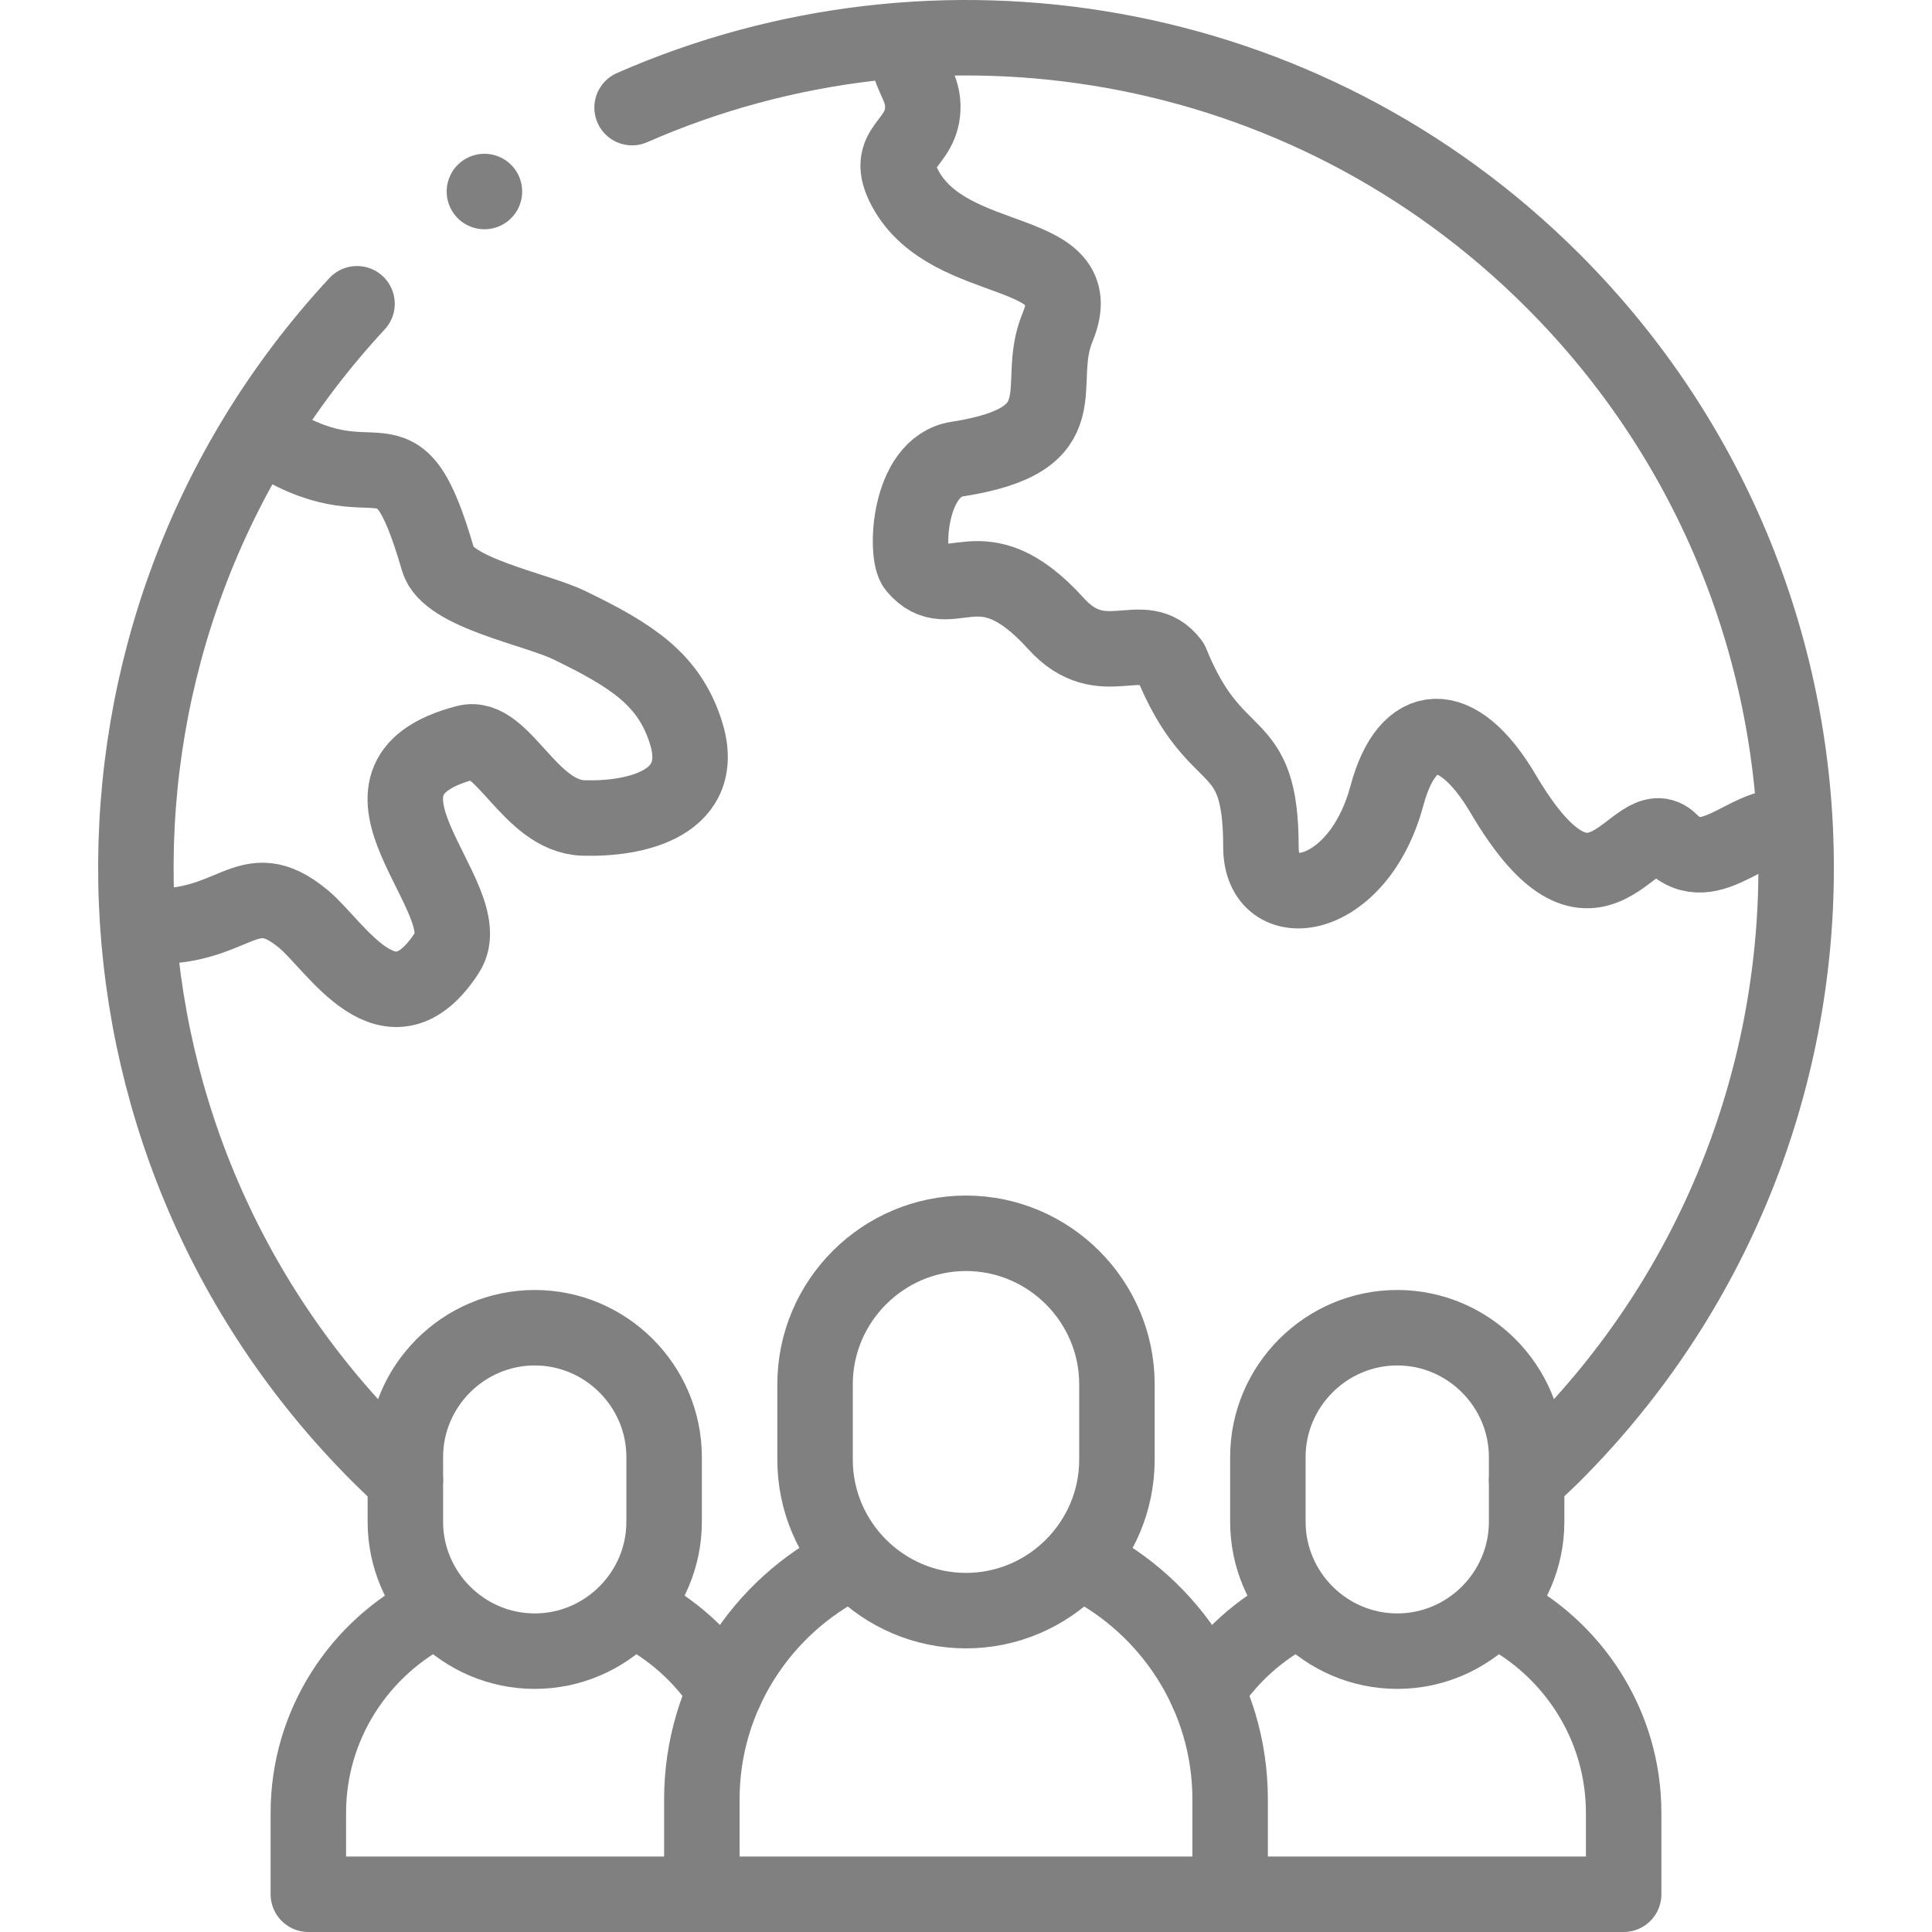
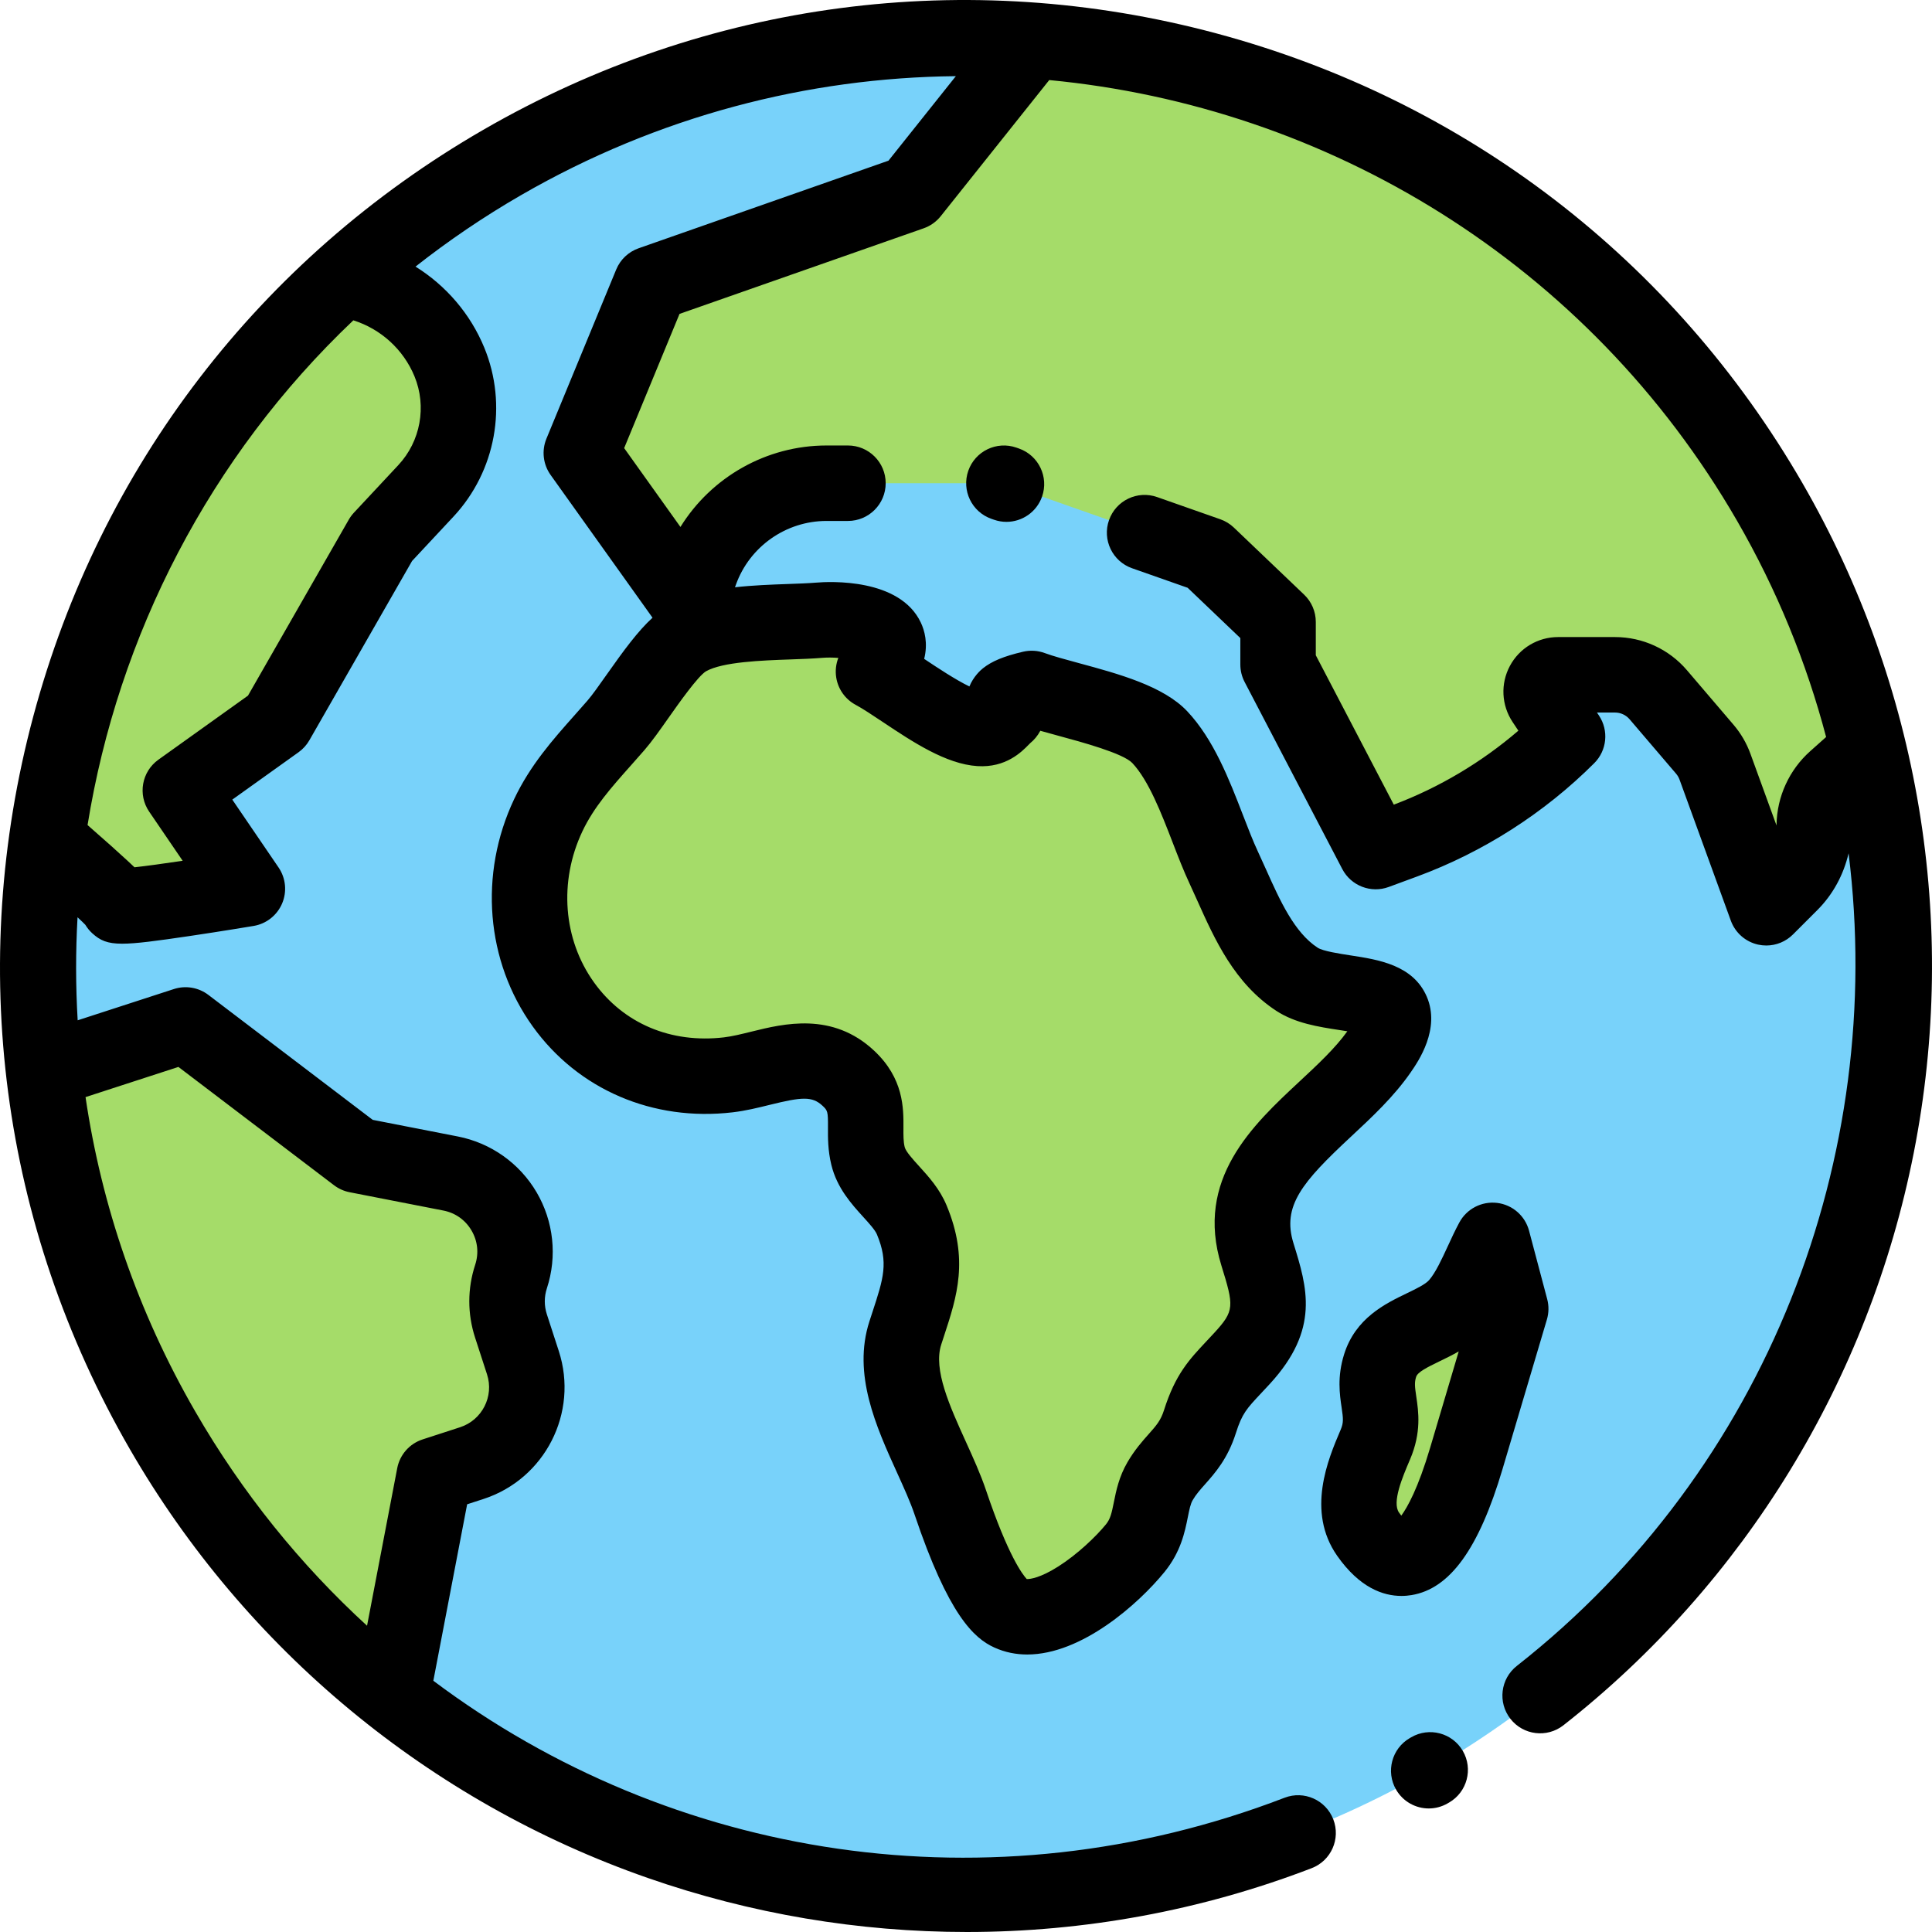
- <svg xmlns="http://www.w3.org/2000/svg" version="1.1" id="svg3201" xml:space="preserve" width="682.667" height="682.667" viewBox="0 0 682.667 682.667">
-   <defs id="defs3205">
-     <clipPath clipPathUnits="userSpaceOnUse" id="clipPath3215">
-       <path d="M 0,512 H 512 V 0 H 0 Z" id="path3213" />
-     </clipPath>
-   </defs>
-   <g id="g3207" transform="matrix(1.333333,0,0,-1.333333,0,682.6667)">
-     <g id="g3209">
-       <g id="g3211" clip-path="url(#clipPath3215)">
-         <g id="g3217" transform="translate(255.999,185.1641)">
-           <path d="m 0,0 c 22,0 40,-18 40,-40 v -20 c 0,-22 -18,-40 -40,-40 -22,0 -40,18 -40,40 v 20 c 0,22 18,40 40,40 z" style="fill:none;stroke:gray;stroke-width:20;stroke-linecap:round;stroke-linejoin:round;stroke-miterlimit:22.926;stroke-dasharray:none;stroke-opacity:1" id="path3219" />
-         </g>
-         <g id="g3221" transform="translate(287.1689,97.79)">
-           <path d="m 0,0 c 22.968,-11.516 38.83,-35.309 38.83,-62.625 v -25.161 h -140 v 25.161 c 0,27.355 15.905,51.173 38.922,62.672" style="fill:none;stroke:gray;stroke-width:20;stroke-linecap:round;stroke-linejoin:round;stroke-miterlimit:22.926;stroke-dasharray:none;stroke-opacity:1" id="path3223" />
-         </g>
-         <g id="g3225" transform="translate(141.7119,160.1406)">
-           <path d="m 0,0 c 18.857,0 34.286,-15.429 34.286,-34.285 v -17.144 c 0,-18.857 -15.429,-34.285 -34.286,-34.285 -18.856,0 -34.285,15.428 -34.285,34.285 v 17.144 C -34.285,-15.429 -18.856,0 0,0 Z" style="fill:none;stroke:gray;stroke-width:20;stroke-linecap:round;stroke-linejoin:round;stroke-miterlimit:22.926;stroke-dasharray:none;stroke-opacity:1" id="path3227" />
-         </g>
-         <g id="g3229" transform="translate(185.999,10.0039)">
-           <path d="m 0,0 h -104.286 v 21.566 c 0,23.448 13.633,43.863 33.361,53.719 m 53.356,-0.04 C -7.867,70.38 0.354,62.957 6.2,53.878" style="fill:none;stroke:gray;stroke-width:20;stroke-linecap:round;stroke-linejoin:round;stroke-miterlimit:22.926;stroke-dasharray:none;stroke-opacity:1" id="path3231" />
-         </g>
-         <g id="g3233" transform="translate(370.2861,160.1406)">
-           <path d="m 0,0 c 18.857,0 34.285,-15.429 34.285,-34.285 v -17.144 c 0,-18.857 -15.428,-34.285 -34.285,-34.285 -18.857,0 -34.286,15.428 -34.286,34.285 v 17.144 C -34.286,-15.429 -18.857,0 0,0 Z" style="fill:none;stroke:gray;stroke-width:20;stroke-linecap:round;stroke-linejoin:round;stroke-miterlimit:22.926;stroke-dasharray:none;stroke-opacity:1" id="path3235" />
-         </g>
-         <g id="g3237" transform="translate(319.7988,63.8818)">
-           <path d="m 0,0 c 5.861,9.104 14.112,16.542 23.85,21.407 m 53.354,-0.04 c 19.687,-9.871 33.283,-30.264 33.283,-53.679 V -53.878 H 6.2" style="fill:none;stroke:gray;stroke-width:20;stroke-linecap:round;stroke-linejoin:round;stroke-miterlimit:22.926;stroke-dasharray:none;stroke-opacity:1" id="path3239" />
-         </g>
-         <g id="g3241" transform="translate(167.5078,483.4785)">
-           <path d="m 0,0 c 80.595,35.375 178.068,20.077 244.055,-45.909 85.915,-85.916 85.915,-225.212 0,-311.127 -2.284,-2.284 -4.734,-4.438 -6.992,-6.695 m -297.147,0.011 c -2.364,2.168 -4.697,4.393 -6.988,6.684 -83.923,83.923 -85.853,218.771 -5.822,305.057" style="fill:none;stroke:gray;stroke-width:20;stroke-linecap:round;stroke-linejoin:round;stroke-miterlimit:2.613;stroke-dasharray:none;stroke-opacity:1" id="path3243" />
-         </g>
-         <g id="g3245" transform="translate(37.6709,266.6035)">
-           <path d="m 0,0 c 24.958,-1.572 27.375,14.564 42.745,1.854 8.693,-7.19 22.954,-32.26 38.078,-8.88 9.266,14.325 -32.905,45.738 5.031,55.621 9.739,2.537 16.747,-19.522 31.091,-19.968 13.699,-0.426 33.509,3.75 26.979,23.238 -4.499,13.428 -13.833,19.702 -30.851,27.906 -8.884,4.283 -32.087,8.475 -34.627,17.228 -11.581,39.911 -15.06,12.154 -46.212,33.011" style="fill:none;stroke:gray;stroke-width:20;stroke-linecap:round;stroke-linejoin:round;stroke-miterlimit:2.613;stroke-dasharray:none;stroke-opacity:1" id="path3247" />
-         </g>
-         <g id="g3249" transform="translate(240.374,499.5127)">
-           <path d="M 0,0 C 0.21,-7.411 4.075,-9.808 4.179,-15.553 4.37,-26.226 -6.689,-26.09 -0.437,-37.55 c 11.915,-21.842 49.672,-14.291 40.309,-36.758 -6.429,-15.427 6.918,-29.66 -26.56,-34.863 -13.096,-2.035 -13.853,-25.328 -11.067,-28.61 9.308,-10.963 16.982,7.4 37.211,-14.969 12.399,-13.712 23.008,-0.423 30.553,-10.373 11.864,-29.267 23.778,-17.961 23.778,-48.897 0,-18.621 25.674,-15.148 33.406,13.713 5.441,20.301 18.554,21.184 30.784,0.42 25.237,-42.846 34.832,-3.113 44.415,-12.697 10.877,-10.877 22.053,7.78 32.658,3.158" style="fill:none;stroke:gray;stroke-width:20;stroke-linecap:round;stroke-linejoin:round;stroke-miterlimit:2.613;stroke-dasharray:none;stroke-opacity:1" id="path3251" />
-         </g>
-         <g id="g3253" transform="translate(128.374,461.2451)">
-           <path d="M 0,0 H 0.007" style="fill:none;stroke:gray;stroke-width:20;stroke-linecap:round;stroke-linejoin:round;stroke-miterlimit:2.613;stroke-dasharray:none;stroke-opacity:1" id="path3255" />
-         </g>
-       </g>
-     </g>
+ <svg xmlns="http://www.w3.org/2000/svg" version="1.1" id="Capa_1" x="0px" y="0px" viewBox="0 0 512 512" style="enable-background:new 0 0 512 512;" xml:space="preserve">
+   <path style="fill:#78D2FA;" d="M379.015,469.036c-117.63,67.914-268.042,27.611-335.956-90.019S15.447,110.973,133.078,43.06  S401.12,15.45,469.034,133.079S496.645,401.122,379.015,469.036z" />
+   <g>
+     <path style="fill:#A5DC69;" d="M273.404,182.451c-1.77,0.415-5.2,1.286-6.683,2.476c-1.852,1.485,1.042,3.416-0.015,4.262   c-1.825,1.46-3.148,4.108-7.055,3.858c-8.162-0.521-20.706-11.079-28.165-15.07c12.024-12.374-6.999-14.228-14.413-13.608   c-9.601,0.803-26.216-0.063-34.889,4.82c-6.019,3.389-14.109,17.455-18.958,23.042c-6.75,7.776-13.542,14.527-17.94,23.837   c-16.135,34.153,8.699,73.362,47.729,68.776c10.836-1.273,22.203-8.086,31.807,0.904c7.077,6.625,3.332,12.86,5.208,20.586   c1.624,6.686,9.027,10.799,11.589,16.939c4.913,11.77,1.802,19.131-1.705,29.987c-4.602,14.245,7.299,31.158,11.931,44.905   c2.332,6.922,9.129,26.306,15.802,29.339c10.492,4.77,26.937-9.535,33.202-17.229c4.898-6.015,3.299-12.125,6.589-17.757   c3.561-6.095,8.067-7.925,10.562-15.783c2.689-8.47,5.483-10.577,11.162-16.758c9.143-9.948,7.723-15.765,4.068-27.561   c-7.595-24.506,19.992-35.962,32.418-53.951c12.976-18.785-12.106-12.523-21.936-18.948c-10.107-6.606-14.524-19.161-19.394-29.569   c-4.872-10.409-8.903-26.051-16.97-34.601C301.133,188.764,282.229,185.71,273.404,182.451z" />
+     <path style="fill:#A5DC69;" d="M400.356,346.844c-3.921,13.214-7.841,26.428-11.762,39.642   c-2.741,9.238-12.432,39.458-26.028,20.101c-5.168-7.356-0.965-16.995,1.918-23.764c3.637-8.54-1.278-12.84,1.258-20.925   c2.908-9.267,14.872-9.584,20.533-16.102c3.948-4.544,6.383-11.769,9.268-17.089C397.149,334.754,398.753,340.798,400.356,346.844z   " />
+     <path style="fill:#A5DC69;" d="M469.034,133.079C426.674,59.71,352.218,16.429,273.641,10.721l-32.162,40.344l-68.931,24.166   l-18.492,44.828l28.525,39.959l3.032-8.448c5.063-14.105,18.434-23.512,33.419-23.512h47.013l54.04,18.99l18.613,17.768v11.286   l25.877,49.567l7.535-2.779c16.272-6,31.047-15.458,43.311-27.721l-6.247-9.372c-1.987-2.98,0.15-6.971,3.731-6.971h15.08   c4.416,0,8.61,1.934,11.478,5.292l12.319,14.423c1.174,1.374,2.091,2.948,2.709,4.646l13.594,37.383l6.471-6.471   c4.08-4.081,6.146-9.64,6.242-15.41c0.077-4.639,2.09-9.04,5.559-12.134l4.956-4.42c1.246-1.111,2.636-2.014,4.116-2.697   C490.042,176.703,481.317,154.354,469.034,133.079z" />
+     <path style="fill:#A5DC69;" d="M101.107,142.686l11.763-12.605c8.577-9.191,11.007-22.541,6.217-34.165l0,0   c-5.064-12.29-16.167-20.258-28.457-21.906c-43.44,39.398-70.449,92.367-78.219,148.474c9.184,8.028,18.795,16.622,18.74,17.379   c-0.106,1.449,34.409-4.338,34.409-4.338l-17.768-26.065l25.517-18.245L101.107,142.686z" />
+     <path style="fill:#A5DC69;" d="M125.025,387.739c11.088-3.602,17.156-15.511,13.554-26.598l-3.167-9.749   c-1.384-4.259-1.377-8.847,0.019-13.102l0,0c3.957-12.062-3.551-24.862-16.009-27.297l-24.853-4.857L49.17,271.619l-37.533,12.193   c3.686,32.595,13.973,64.981,31.421,95.204c16.138,27.951,36.94,51.525,60.846,70.33l11.184-58.379L125.025,387.739z" />
  </g>
+   <path d="M373.997,460.388l-0.385,0.222c-4.776,2.771-6.401,8.89-3.631,13.667c1.855,3.197,5.21,4.983,8.658,4.983  c1.702,0,3.43-0.437,5.009-1.353l0.385-0.222c4.776-2.771,6.401-8.89,3.631-13.667C384.894,459.244,378.776,457.617,373.997,460.388  z" />
+   <path d="M477.694,128.08C443.512,68.875,388.321,26.526,322.287,8.832C256.255-8.862,187.283,0.219,128.078,34.4  S26.524,123.773,8.831,189.806s-8.613,135.006,25.568,194.21c30.661,53.107,79.393,93.468,137.219,113.646  c27.411,9.564,56.026,14.337,84.597,14.337c31.065,0,62.074-5.646,91.385-16.912c5.155-1.981,7.727-7.766,5.745-12.921  c-1.982-5.155-7.768-7.73-12.921-5.745c-78.02,29.987-162.482,16.362-225.585-31.004l8.959-46.765l4.317-1.402  c16.313-5.3,25.273-22.884,19.975-39.198l-3.168-9.749c-0.733-2.256-0.729-4.641,0.01-6.895c2.779-8.472,1.786-17.741-2.725-25.433  s-12.116-13.084-20.867-14.795l-22.57-4.41l-43.548-33.11c-2.609-1.984-6.024-2.563-9.142-1.551l-25.496,8.282  c-0.541-9.119-0.549-18.235-0.035-27.303c1.006,0.937,1.661,1.574,2.064,1.992c0.499,0.831,1.117,1.593,1.841,2.253  c2.082,1.896,3.968,2.756,7.928,2.756c3.639-0.001,9.026-0.726,17.921-2.04c8.436-1.247,16.828-2.652,16.911-2.666  c3.363-0.563,6.206-2.803,7.544-5.938c1.338-3.136,0.985-6.737-0.936-9.555l-12.261-17.984l17.562-12.558  c1.17-0.837,2.146-1.916,2.861-3.164l27.223-47.525l10.973-11.758c11.213-12.018,14.413-29.601,8.151-44.797  c-3.694-8.963-10.146-16.425-18.216-21.454c8.74-6.871,18.059-13.215,27.963-18.932c36.338-20.98,75.994-31.147,115.233-31.536  l-17.856,22.399L169.24,65.795c-2.689,0.942-4.849,2.988-5.935,5.623l-18.492,44.828c-1.313,3.185-0.896,6.819,1.105,9.623  l27.008,37.832c-3.868,3.529-7.633,8.669-12.13,15.051c-1.972,2.799-3.834,5.442-5.121,6.924c-1.119,1.29-2.239,2.55-3.349,3.798  c-5.809,6.535-11.815,13.294-16.082,22.322c-9.382,19.859-7.487,42.941,4.945,60.239c12.021,16.725,31.839,25.227,52.991,22.739  c3.446-0.404,6.659-1.199,9.768-1.969c8.573-2.121,11.289-2.333,14.039,0.241c1.338,1.253,1.461,1.49,1.434,5.738  c-0.019,2.704-0.04,6.068,0.892,9.909c1.493,6.145,5.353,10.392,8.452,13.804c1.541,1.695,3.135,3.449,3.626,4.626  c3.119,7.474,1.761,11.613-1.215,20.683c-0.255,0.776-0.515,1.568-0.776,2.38c-4.521,13.995,1.781,27.877,7.341,40.124  c1.806,3.977,3.511,7.731,4.628,11.049c8.991,26.679,15.731,32.789,21.14,35.249c2.833,1.288,5.765,1.853,8.727,1.852  c14.415-0.001,29.457-13.385,36.367-21.87c4.34-5.328,5.409-10.663,6.189-14.56c0.389-1.938,0.695-3.468,1.279-4.468  c0.894-1.53,1.947-2.716,3.28-4.218c2.681-3.019,6.017-6.775,8.179-13.584c1.642-5.172,2.835-6.44,6.786-10.648  c0.688-0.731,1.421-1.513,2.208-2.369c13.319-14.493,9.889-25.564,6.256-37.286c-3.057-9.863,2.29-16.171,15.218-28.21  c5.604-5.219,11.398-10.615,15.877-17.098c1.96-2.838,7.923-11.471,4.233-20.028c-3.617-8.39-12.81-9.8-20.196-10.932  c-2.917-0.448-7.325-1.124-8.728-2.041c-6.187-4.045-9.972-12.487-13.633-20.652c-0.729-1.625-1.448-3.229-2.177-4.786  c-1.3-2.778-2.599-6.139-3.974-9.697c-3.638-9.416-7.761-20.089-14.78-27.529c-6.309-6.685-18.202-9.905-28.695-12.747  c-3.529-0.955-6.86-1.857-9.057-2.668c-1.841-0.68-3.839-0.803-5.746-0.355c-5.107,1.197-8.293,2.516-10.659,4.412  c-0.625,0.501-2.476,2.146-3.56,4.79c-3.661-1.757-8.695-5.112-11.793-7.177c-0.064-0.043-0.129-0.086-0.193-0.129  c1.044-4.178,0.099-7.531-0.891-9.625c-5.587-11.816-24.129-10.891-27.787-10.58c-2.078,0.174-4.707,0.267-7.488,0.365  c-4.368,0.155-9.196,0.329-13.973,0.865l0.246-0.686c3.626-10.103,13.274-16.892,24.008-16.892h5.684  c5.522,0,9.999-4.478,9.999-9.999c0-5.522-4.478-9.999-9.999-9.999h-5.684c-15.936,0-30.529,8.387-38.708,21.588l-14.915-20.893  l14.674-35.569L244.787,60.5c1.774-0.622,3.338-1.732,4.511-3.203l28.762-36.079c73.494,6.991,142.674,48.197,182.316,116.859  c10.559,18.289,18.37,37.543,23.563,57.236l-4.239,3.78c-5.533,4.937-8.775,12.018-8.899,19.429  c-0.001,0.081-0.003,0.161-0.006,0.241l-6.906-18.992c-1.029-2.834-2.545-5.433-4.503-7.724l-12.319-14.423  c-4.776-5.591-11.73-8.796-19.081-8.796h-15.079c-5.353,0-10.245,2.932-12.77,7.649c-2.525,4.718-2.249,10.416,0.72,14.868  l1.526,2.291c-9.744,8.379-21.014,15.084-33.014,19.606L348.7,173.649v-8.833c0-2.732-1.118-5.347-3.095-7.232l-18.613-17.769  c-1.027-0.98-2.251-1.73-3.59-2.201l-16.756-5.888c-5.213-1.834-10.919,0.909-12.749,6.118c-1.831,5.211,0.908,10.918,6.118,12.749  l14.724,5.175l13.962,13.327v7.008c0,1.611,0.39,3.199,1.136,4.628l25.877,49.567c2.327,4.46,7.609,6.498,12.323,4.754l7.535-2.778  c17.505-6.456,33.73-16.841,46.922-30.031c3.37-3.371,3.894-8.65,1.249-12.617l-0.532-0.799h4.775c1.493,0,2.906,0.651,3.876,1.787  l12.319,14.423c0.397,0.465,0.704,0.991,0.914,1.568l13.595,37.383c1.168,3.212,3.896,5.604,7.23,6.344  c0.72,0.159,1.445,0.237,2.166,0.237c2.623,0,5.176-1.033,7.07-2.929l6.471-6.471c4.098-4.099,6.919-9.285,8.267-15.034  c10.008,80.205-21.441,163.173-87.915,215.347c-4.345,3.409-5.103,9.694-1.692,14.039c3.409,4.345,9.693,5.103,14.039,1.692  c47.992-37.667,80.962-91.542,92.837-151.701C519.15,244.773,508.685,181.758,477.694,128.08z M47.283,282.747l41.233,31.351  c1.219,0.927,2.633,1.561,4.135,1.854l24.852,4.856c3.172,0.62,5.818,2.496,7.453,5.284c1.635,2.787,1.979,6.012,0.973,9.083  c-2.07,6.313-2.08,12.99-0.027,19.307l3.168,9.748c1.893,5.826-1.309,12.107-7.134,14l-9.937,3.229  c-3.467,1.126-6.045,4.05-6.73,7.628l-7.998,41.749c-17.583-16.093-33.021-35.113-45.552-56.818  C36.43,347.541,26.878,319.3,22.668,290.744L47.283,282.747z M21.173,240.48c0.028,0.434,0.083,0.865,0.166,1.291  C21.258,241.369,21.202,240.936,21.173,240.48z M109.841,99.723c3.29,7.983,1.608,17.221-4.282,23.535l-11.763,12.603  c-0.525,0.563-0.984,1.185-1.367,1.853L65.717,184.35l-23.741,16.976c-4.422,3.162-5.508,9.275-2.446,13.767l8.879,13.024  c-5.118,0.762-9.711,1.39-12.765,1.723c-0.587-0.563-1.201-1.134-1.836-1.724c-2.377-2.208-5.68-5.157-10.604-9.466  c8.121-50.263,32.341-97.615,70.433-133.76C100.932,87.185,106.917,92.627,109.841,99.723z M209.459,174.757  c3.029-0.107,5.891-0.209,8.447-0.423c1.349-0.113,2.847-0.092,4.26,0.018c-0.631,1.62-0.836,3.398-0.562,5.162  c0.481,3.103,2.394,5.798,5.162,7.279c1.876,1.004,4.487,2.745,7.251,4.588c7.815,5.21,16.675,11.115,24.996,11.645  c7.568,0.491,11.779-3.822,13.583-5.66c0.144-0.146,0.28-0.292,0.424-0.425c1.016-0.828,1.968-1.938,2.676-3.277  c1.599,0.457,3.279,0.912,5.001,1.379c5.921,1.603,16.941,4.587,19.377,7.167c4.325,4.585,7.696,13.312,10.671,21.011  c1.503,3.891,2.923,7.563,4.516,10.968c0.684,1.461,1.357,2.966,2.041,4.49c4.614,10.292,9.844,21.958,20.939,29.21  c5.031,3.289,11.198,4.234,16.64,5.069c0.658,0.101,1.412,0.217,2.178,0.343c-3.23,4.506-7.829,8.788-12.688,13.313  c-12.379,11.528-27.785,25.876-20.69,48.765c3.349,10.808,3.505,11.976-1.88,17.834c-0.734,0.799-1.418,1.527-2.059,2.209  c-4.612,4.91-8.255,8.788-11.271,18.288c-0.876,2.759-2.011,4.037-4.072,6.357c-1.648,1.856-3.701,4.168-5.595,7.408  c-2.268,3.882-3.018,7.62-3.619,10.623c-0.593,2.955-0.929,4.438-2.089,5.863c-2.641,3.242-7.567,7.95-12.624,11.163  c-4.7,2.984-7.444,3.392-8.379,3.336c-1.067-1.144-4.932-6.152-10.772-23.486c-1.44-4.276-3.438-8.676-5.37-12.931  c-4.259-9.38-8.662-19.08-6.52-25.709c0.253-0.782,0.503-1.546,0.749-2.293c3.422-10.43,6.652-20.279,0.668-34.619  c-1.822-4.367-4.723-7.558-7.28-10.374c-1.655-1.821-3.53-3.885-3.819-5.073c-0.352-1.449-0.341-3.122-0.328-5.059  c0.034-5.225,0.086-13.12-7.763-20.47c-11.066-10.358-23.97-7.167-32.51-5.055c-2.623,0.648-5.101,1.262-7.297,1.52  c-14.048,1.646-26.59-3.654-34.42-14.55c-8.191-11.397-9.38-26.734-3.102-40.024c3.039-6.431,7.63-11.598,12.946-17.578  c1.161-1.307,2.333-2.625,3.505-3.975c1.95-2.248,4.096-5.292,6.365-8.515c2.711-3.848,7.755-11.007,9.945-12.369  C191.549,175.392,201.901,175.025,209.459,174.757z" />
+   <path d="M374.048,422.722c10.2-1.667,17.868-12.277,24.134-33.393l11.762-39.642c0.522-1.762,0.55-3.634,0.078-5.41l-4.811-18.134  c-1.051-3.96-4.411-6.878-8.478-7.364c-4.072-0.476-8.021,1.56-9.976,5.161c-1.096,2.02-2.083,4.16-3.037,6.229  c-1.605,3.481-3.265,7.081-4.992,9.068c-0.97,1.116-3.462,2.319-5.87,3.481c-5.757,2.778-13.642,6.583-16.654,16.185  c-1.87,5.956-1.172,10.668-0.662,14.108c0.441,2.983,0.543,4.017-0.256,5.893l-0.1,0.233c-3.183,7.469-9.105,21.374-0.801,33.195  c5.925,8.436,12.155,10.605,16.996,10.605C372.327,422.94,373.221,422.857,374.048,422.722z M370.749,400.839  c-1.911-2.722,0.945-9.426,2.835-13.863l0.101-0.234c3.048-7.154,2.233-12.648,1.64-16.66c-0.381-2.569-0.517-3.673-0.04-5.19  c0.392-1.247,2.735-2.457,6.265-4.161c1.565-0.756,3.288-1.587,5.027-2.593l-7.566,25.502c-3.194,10.766-6.02,15.792-7.651,18.02  C371.171,401.422,370.967,401.15,370.749,400.839z" />
+   <path d="M269.355,118.624c-5.207-1.824-10.917,0.915-12.745,6.126c-1.828,5.212,0.915,10.917,6.126,12.745l0.674,0.236  c1.095,0.384,2.211,0.566,3.31,0.566c4.128,0,7.992-2.577,9.436-6.692c1.828-5.212-0.915-10.917-6.126-12.745L269.355,118.624z" />
+   <g>
+ </g>
+   <g>
+ </g>
+   <g>
+ </g>
+   <g>
+ </g>
+   <g>
+ </g>
+   <g>
+ </g>
+   <g>
+ </g>
+   <g>
+ </g>
+   <g>
+ </g>
+   <g>
+ </g>
+   <g>
+ </g>
+   <g>
+ </g>
+   <g>
+ </g>
+   <g>
+ </g>
+   <g>
+ </g>
</svg>
